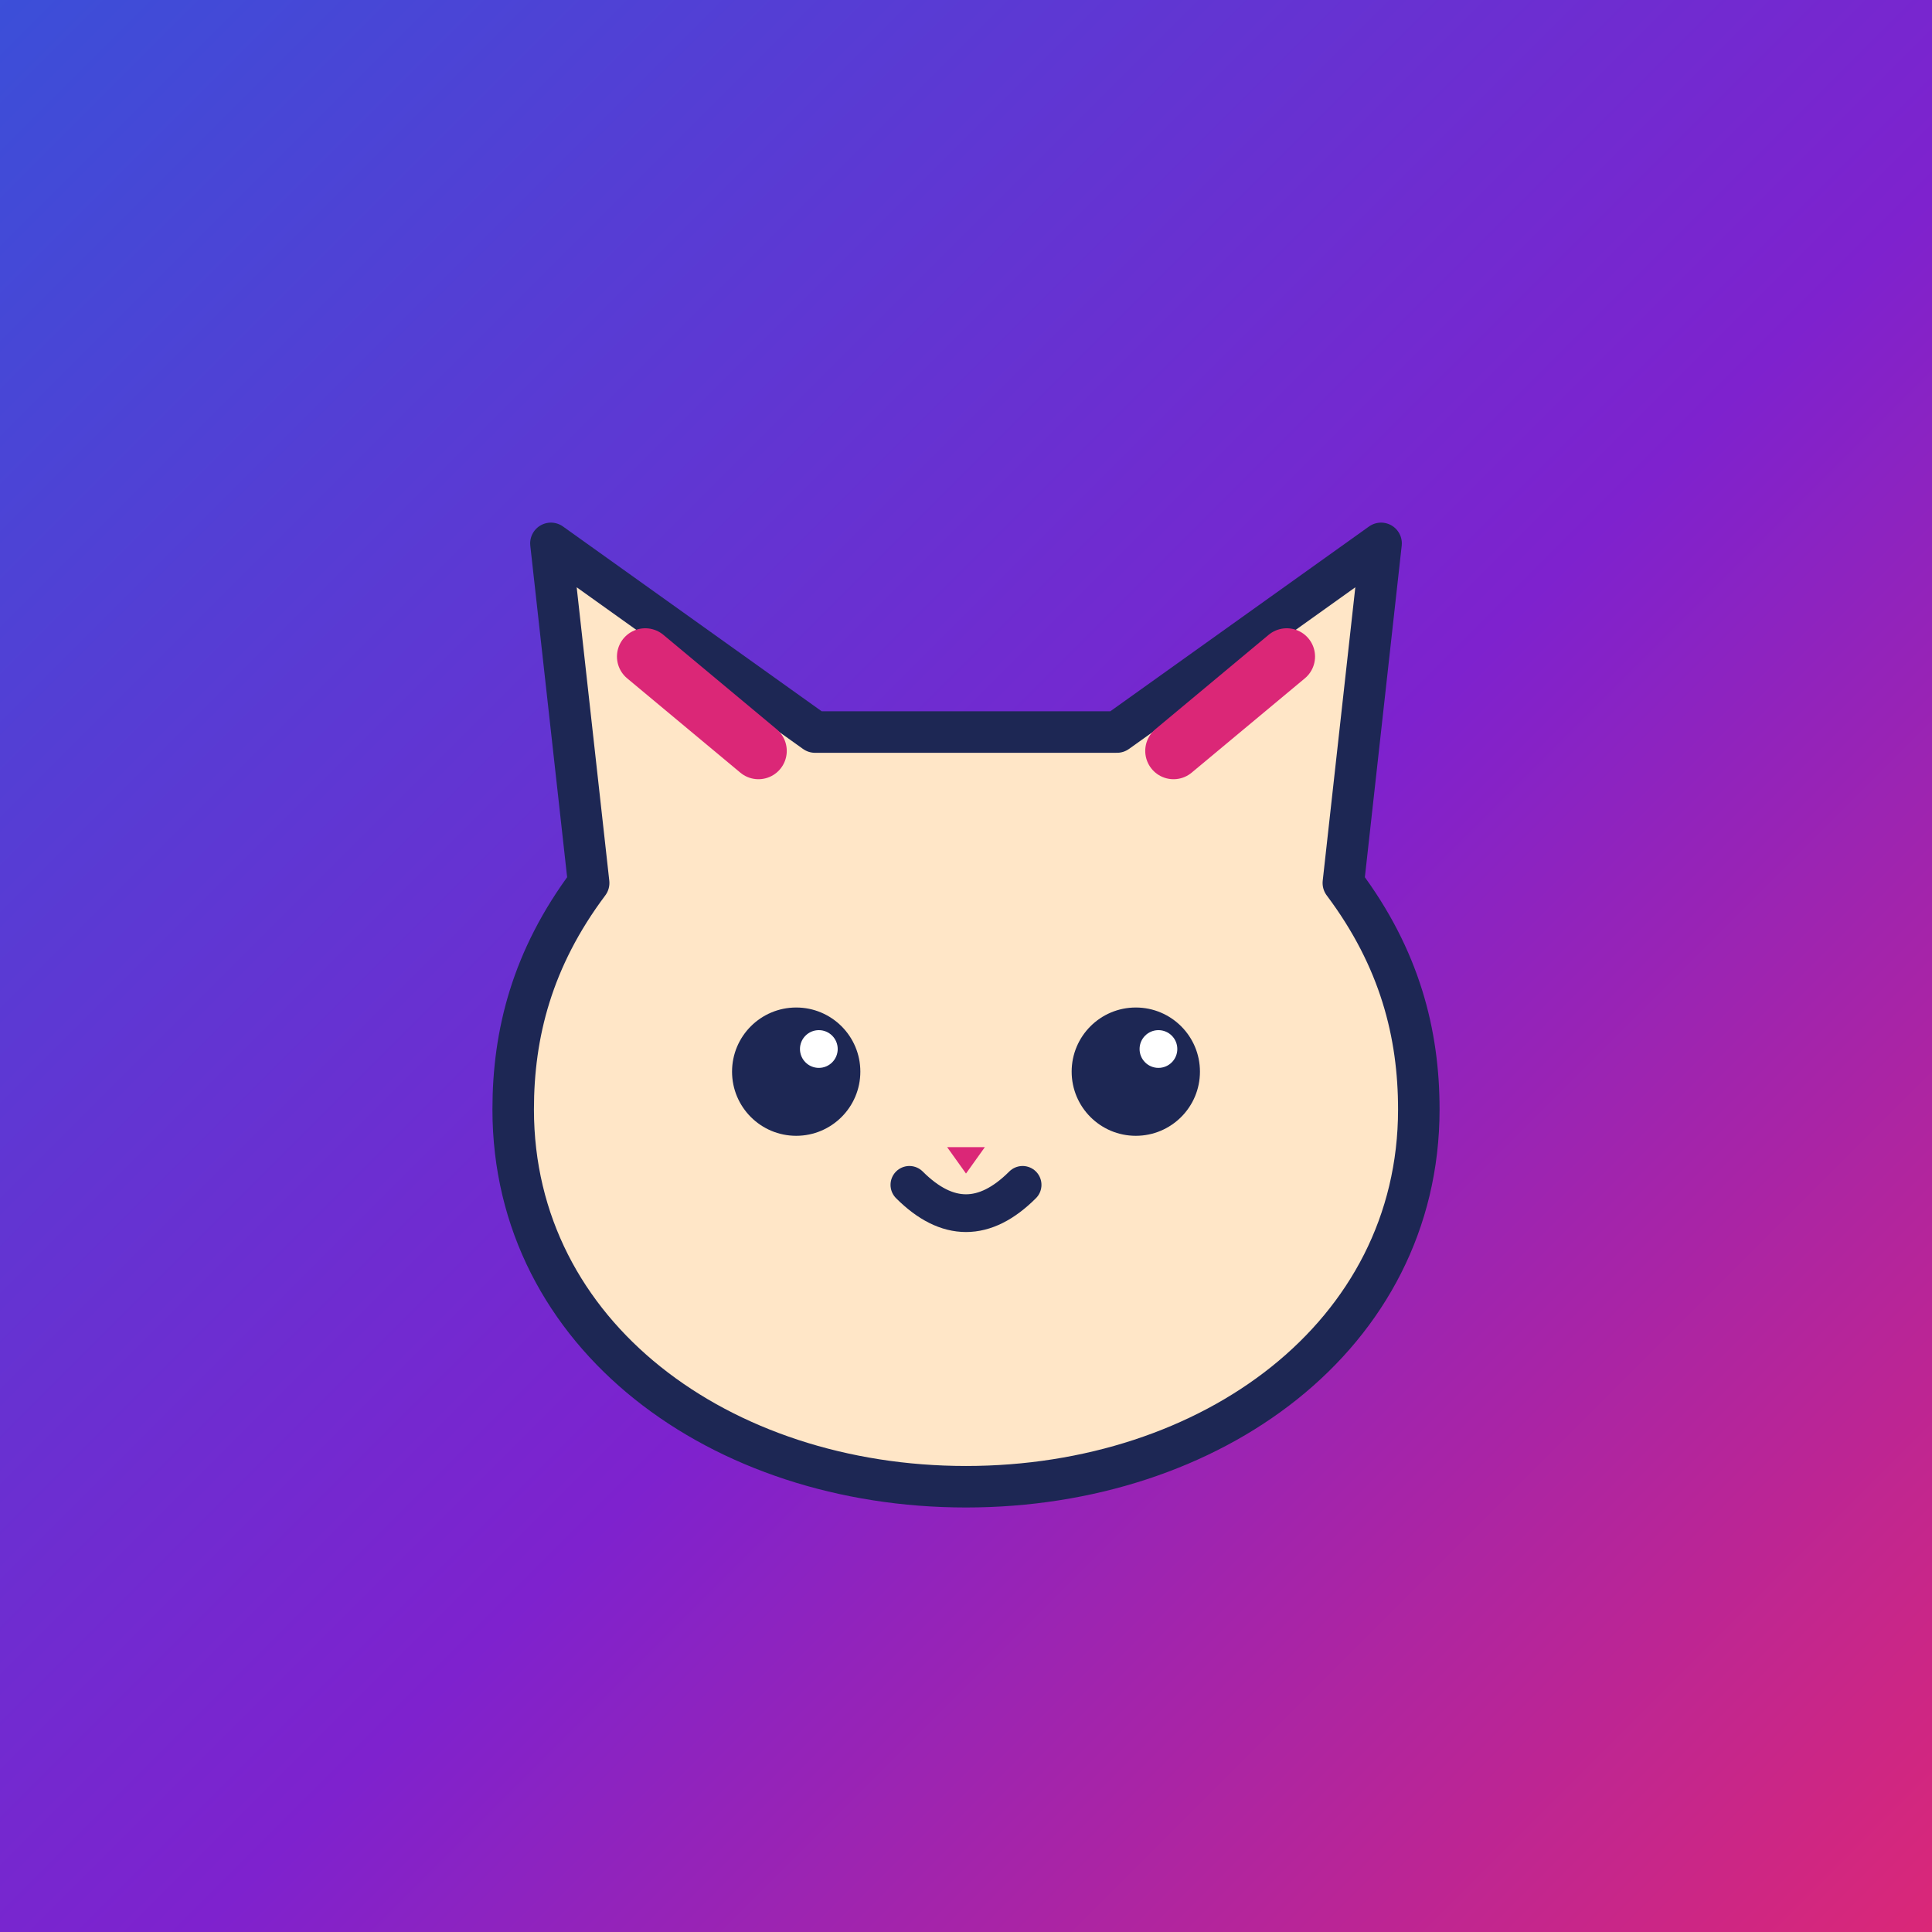
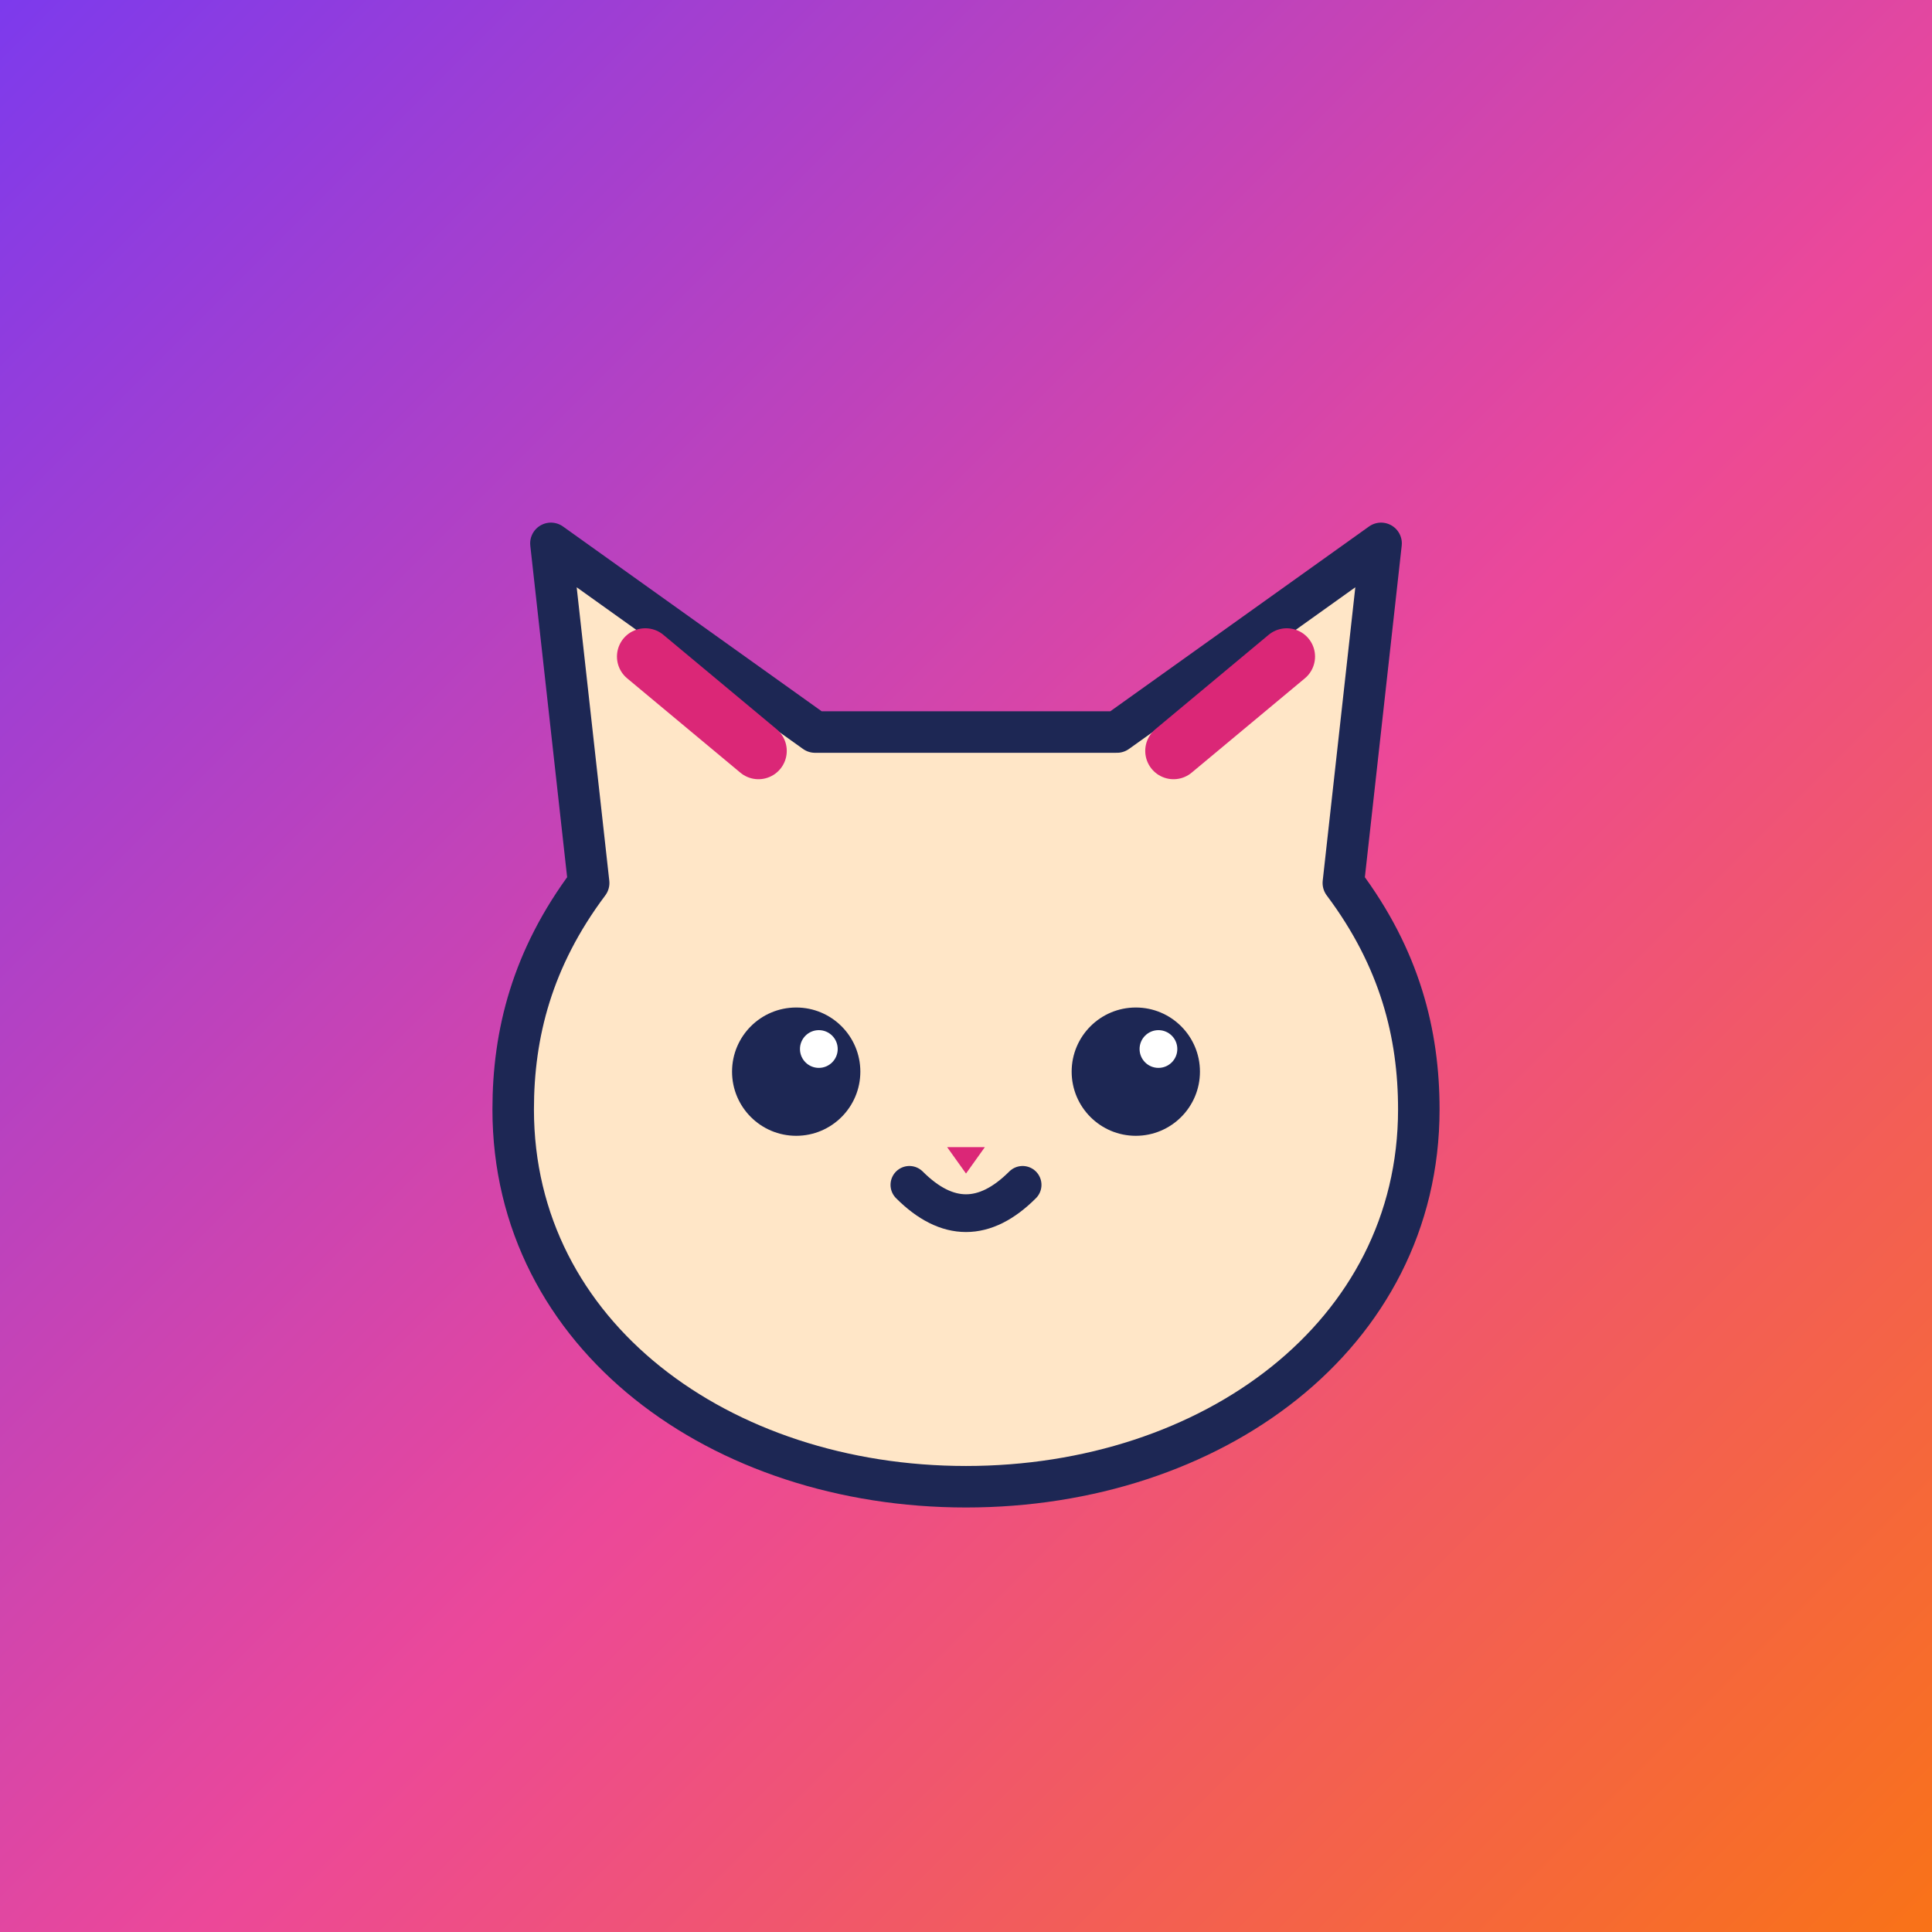
<svg xmlns="http://www.w3.org/2000/svg" viewBox="0 0 512 512">
  <defs>
    <linearGradient id="g" x1="0" y1="0" x2="1" y2="1">
-       <stop offset="0" stop-color="#3b4fd8" />
-       <stop offset=".55" stop-color="#7e22ce" />
-       <stop offset="1" stop-color="#db2777" />
+       <stop offset="0" stop-color="#7c3aed" />
+       <stop offset=".55" stop-color="#ec4899" />
+       <stop offset="1" stop-color="#f97316" />
    </linearGradient>
  </defs>
  <rect width="512" height="512" rx="0" fill="url(#g)" />
  <g transform="translate(96 104) scale(5)">
    <path d="M12 26 10 8l14 10h16l14-10-2 18c3 4 4 8 4 12 0 12-11 20-24 20S8 50 8 38c0-4 1-8 4-12Z" fill="#ffe6c7" stroke="#1d2754" stroke-width="2.2" stroke-linejoin="round" />
    <path d="M15 14l6 5M49 14l-6 5" stroke="#db2777" stroke-width="3" stroke-linecap="round" />
    <circle cx="23" cy="36" r="3.4" fill="#1d2754" />
    <circle cx="41" cy="36" r="3.4" fill="#1d2754" />
    <circle cx="24.2" cy="34.8" r="1" fill="#fff" />
    <circle cx="42.2" cy="34.8" r="1" fill="#fff" />
    <path d="M29 42q3 3 6 0" fill="none" stroke="#1d2754" stroke-width="2" stroke-linecap="round" />
    <path d="M31 40h2l-1 1.4Z" fill="#db2777" />
  </g>
</svg>
